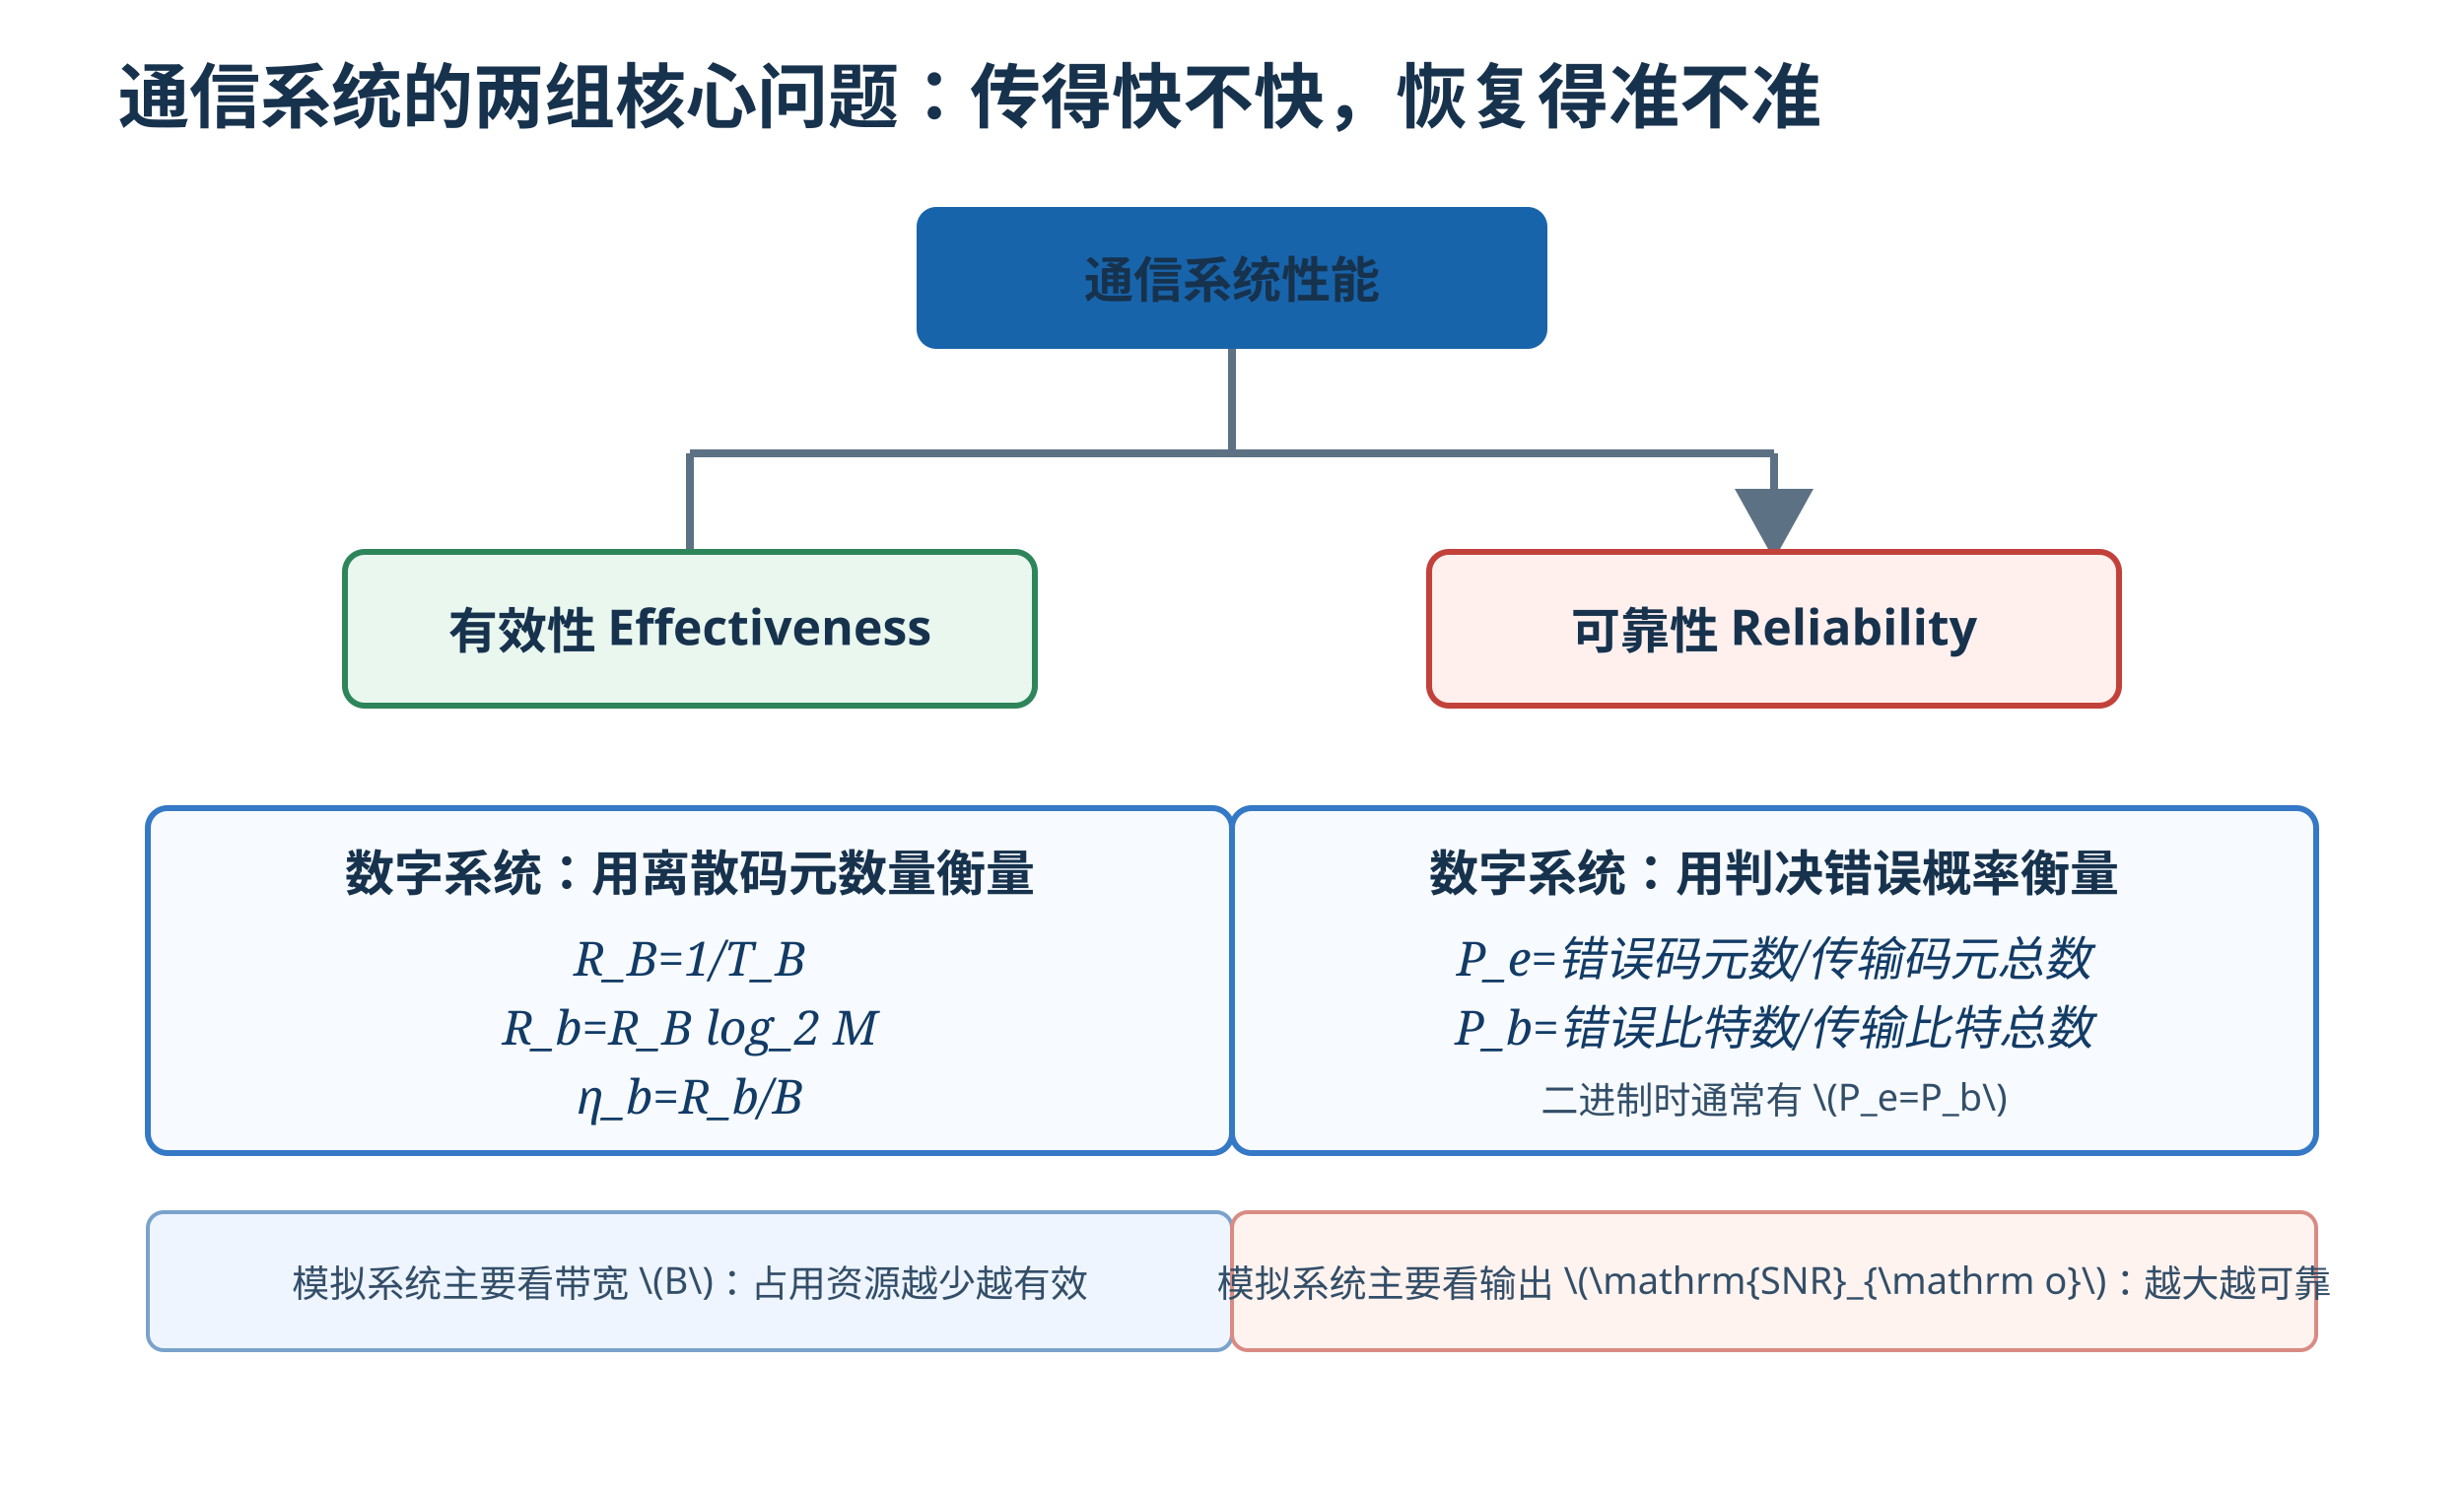
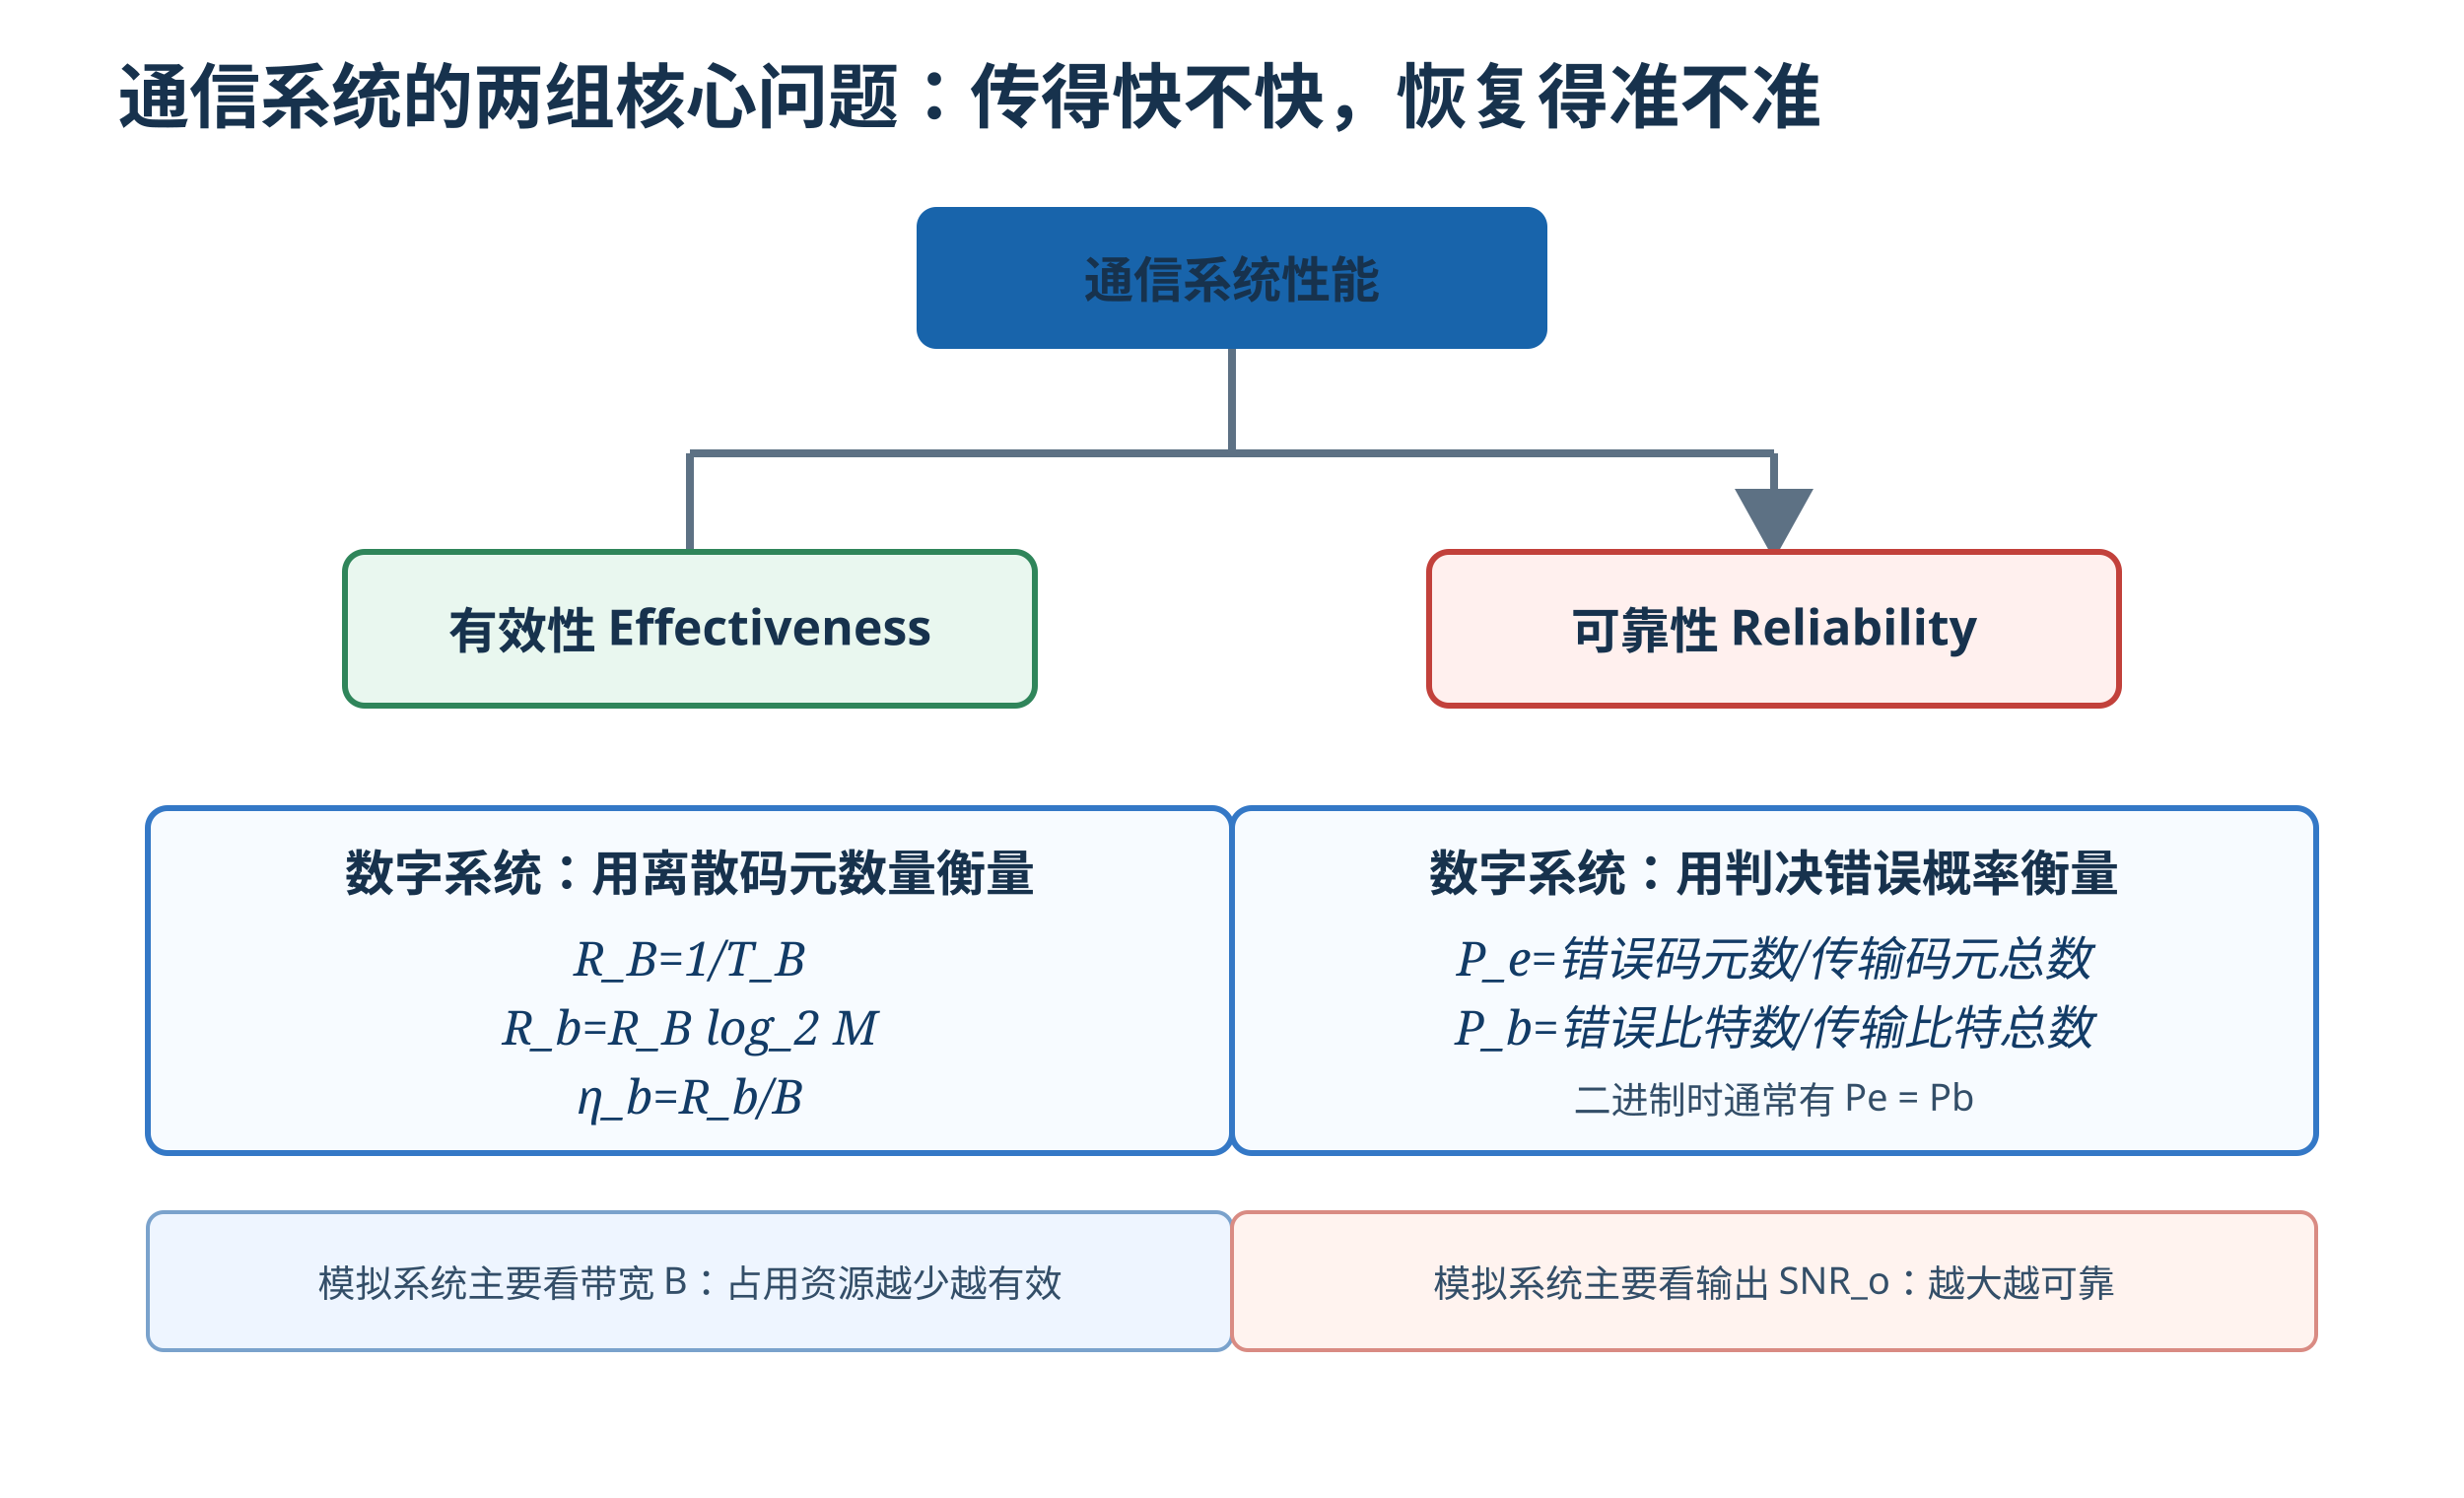
<svg xmlns="http://www.w3.org/2000/svg" width="1250" height="760" viewBox="0 0 1250 760" role="img" aria-labelledby="title desc">
  <defs>
    <style>
      .title { font: 700 36px "Microsoft YaHei", sans-serif; fill: #17324d; }
      .h { font: 700 25px "Microsoft YaHei", sans-serif; fill: #17324d; }
      .t { font: 19px "Microsoft YaHei", sans-serif; fill: #334e68; }
      .m { font: italic 24px Georgia, serif; fill: #123b66; }
      .box { fill: #f7fbff; stroke: #3478c6; stroke-width: 3; rx: 10; }
      .green { fill: #e9f7ef; stroke: #2f855a; stroke-width: 3; rx: 10; }
      .red { fill: #fff0ee; stroke: #c2413b; stroke-width: 3; rx: 10; }
      .arrow { fill: none; stroke: #5d7184; stroke-width: 4; marker-end: url(#a); }
    </style>
    <marker id="a" markerWidth="10" markerHeight="10" refX="8" refY="5" orient="auto">
      <path d="M0 0L9 5L0 10Z" fill="#5d7184" />
    </marker>
  </defs>
  <rect width="1250" height="760" fill="#ffffff" />
  <text x="60" y="62" class="title">通信系统的两组核心问题：传得快不快，恢复得准不准</text>
  <rect x="465" y="105" width="320" height="72" fill="#1864ab" rx="10" />
  <text x="625" y="151" text-anchor="middle" class="h" fill="#ffffff">通信系统性能</text>
  <path d="M625 177V230M350 230H900M350 230V280M900 230V280" class="arrow" />
  <rect x="175" y="280" width="350" height="78" class="green" />
  <text x="350" y="329" text-anchor="middle" class="h">有效性 Effectiveness</text>
  <rect x="725" y="280" width="350" height="78" class="red" />
  <text x="900" y="329" text-anchor="middle" class="h">可靠性 Reliability</text>
  <rect x="75" y="410" width="550" height="175" class="box" />
  <text x="350" y="452" text-anchor="middle" class="h">数字系统：用离散码元数量衡量</text>
  <text x="350" y="495" text-anchor="middle" class="m">R_B=1/T_B</text>
  <text x="350" y="530" text-anchor="middle" class="m">R_b=R_B log_2 M</text>
  <text x="350" y="565" text-anchor="middle" class="m">η_b=R_b/B</text>
  <rect x="625" y="410" width="550" height="175" class="box" />
  <text x="900" y="452" text-anchor="middle" class="h">数字系统：用判决错误概率衡量</text>
  <text x="900" y="495" text-anchor="middle" class="m">P_e=错误码元数/传输码元总数</text>
  <text x="900" y="530" text-anchor="middle" class="m">P_b=错误比特数/传输比特总数</text>
-   <text x="900" y="565" text-anchor="middle" class="t">二进制时通常有 \(P_e=P_b\)</text>
+   <text x="900" y="565" text-anchor="middle" class="t">二进制时通常有 Pe = Pb</text>
  <rect x="75" y="615" width="550" height="70" fill="#eef5ff" stroke="#7aa2cc" stroke-width="2" rx="8" />
-   <text x="350" y="658" text-anchor="middle" class="t">模拟系统主要看带宽 \(B\)：占用资源越少越有效</text>
+   <text x="350" y="658" text-anchor="middle" class="t">模拟系统主要看带宽 B：占用资源越少越有效</text>
  <rect x="625" y="615" width="550" height="70" fill="#fff3ef" stroke="#d98b83" stroke-width="2" rx="8" />
-   <text x="900" y="658" text-anchor="middle" class="t">模拟系统主要看输出 \(\mathrm{SNR}_{\mathrm o}\)：越大越可靠</text>
+   <text x="900" y="658" text-anchor="middle" class="t">模拟系统主要看输出 SNR_o：越大越可靠</text>
</svg>
